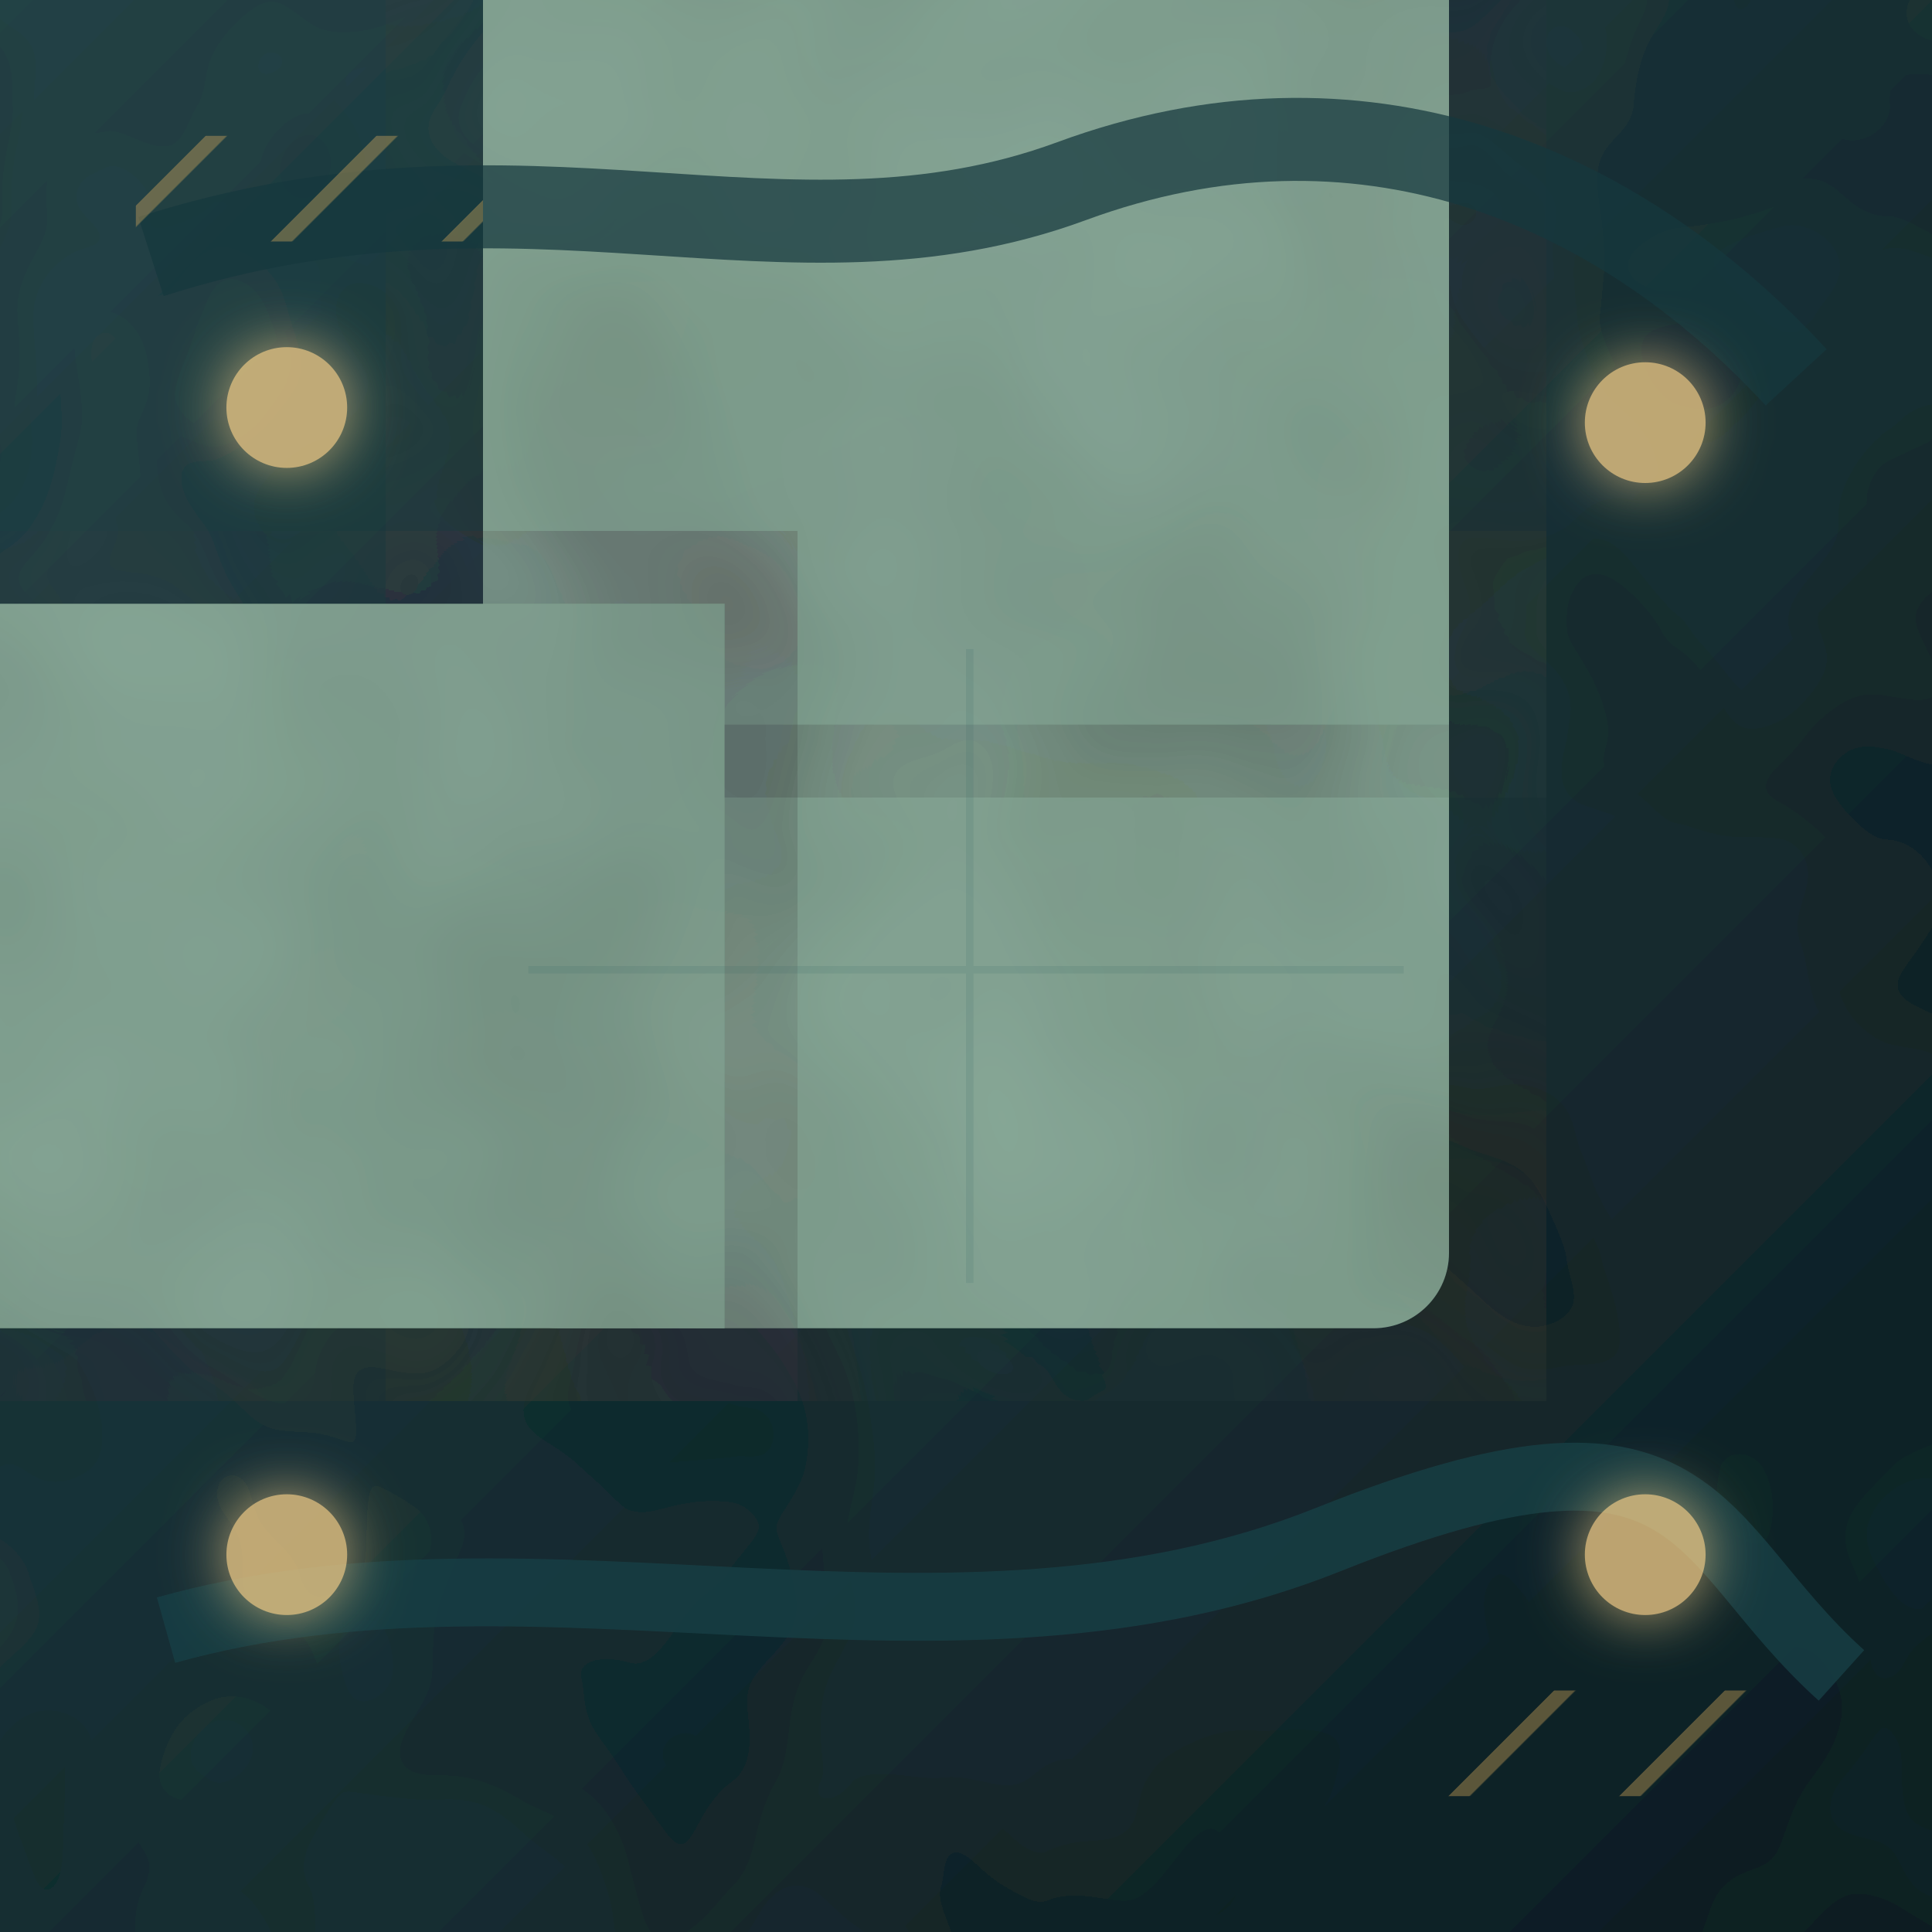
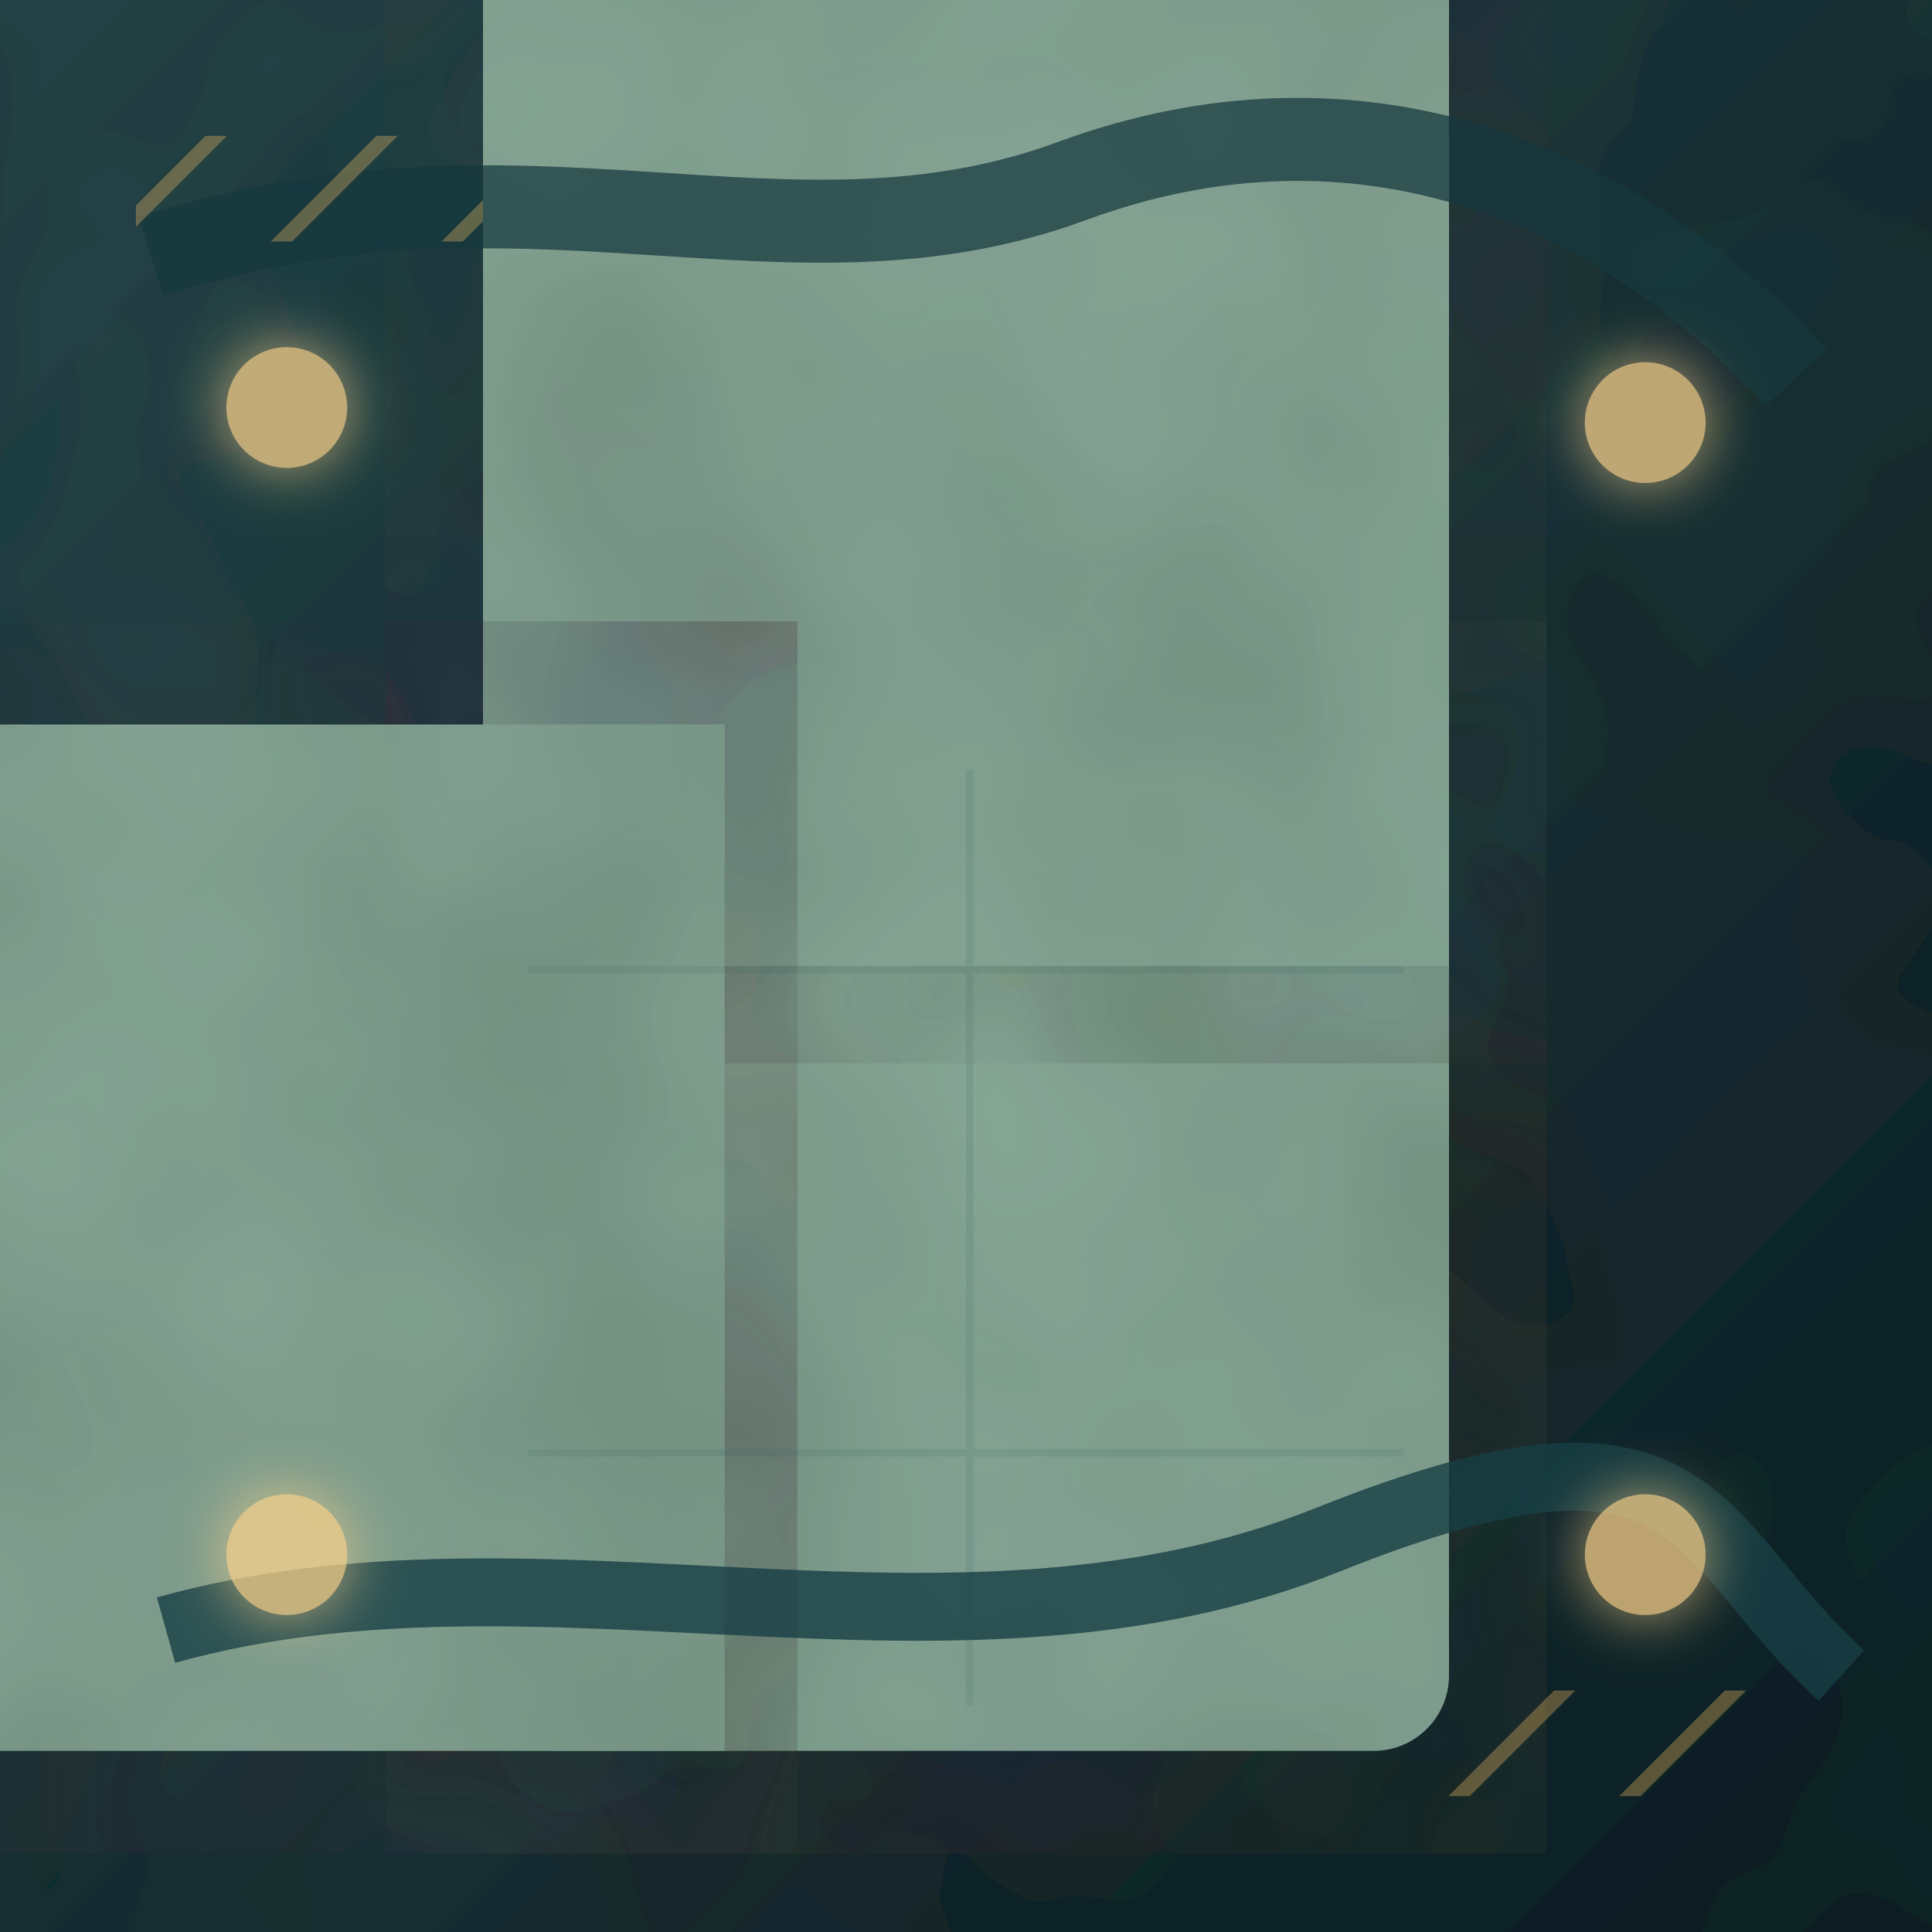
<svg xmlns="http://www.w3.org/2000/svg" width="256" height="256" viewBox="0 0 256 256">
  <defs>
    <filter id="paint" x="-10%" y="-10%" width="120%" height="120%">
      <feTurbulence type="fractalNoise" baseFrequency="0.018" numOctaves="3" seed="43" result="noise" />
      <feColorMatrix in="noise" type="matrix" values="0.08 0 0 0 0  0 0.08 0 0 0  0 0 0.08 0 0  0 0 0 0.35 0" result="grain" />
      <feBlend in="SourceGraphic" in2="grain" mode="multiply" />
    </filter>
    <filter id="glow" x="-60%" y="-60%" width="220%" height="220%">
      <feGaussianBlur stdDeviation="4" result="blur" />
      <feMerge>
        <feMergeNode in="blur" />
        <feMergeNode in="SourceGraphic" />
      </feMerge>
    </filter>
    <linearGradient id="floorGrad" x1="0" y1="0" x2="0" y2="1">
      <stop offset="0" stop-color="#a4bca9" />
      <stop offset="0.45" stop-color="#78998c" />
      <stop offset="1" stop-color="#547b73" />
    </linearGradient>
    <linearGradient id="wallGrad" x1="0" y1="0" x2="0" y2="1">
      <stop offset="0" stop-color="#245b5d" />
      <stop offset="0.5" stop-color="#173f45" />
      <stop offset="1" stop-color="#102b31" />
    </linearGradient>
    <linearGradient id="darkMetal" x1="0" y1="0" x2="1" y2="1">
      <stop offset="0" stop-color="#28484c" />
      <stop offset="1" stop-color="#0b2025" />
    </linearGradient>
    <pattern id="floorGrid" width="64" height="64" patternUnits="userSpaceOnUse">
      <path d="M64 0H0V64" fill="none" stroke="#2f605d" stroke-width="2" opacity="0.32" />
    </pattern>
    <pattern id="hatch" width="16" height="16" patternUnits="userSpaceOnUse" patternTransform="rotate(45)">
      <rect width="16" height="16" fill="transparent" />
      <path d="M0 0V16" stroke="#f1ba61" stroke-width="4" opacity="0.45" />
    </pattern>
  </defs>
  <rect x="0" y="0" width="256" height="256" fill="#071316" />
  <rect x="0" y="0" width="256" height="256" fill="url(#darkMetal)" filter="url(#paint)" />
-   <rect x="64" y="80" width="128" height="96" fill="#88a998" rx="10" filter="url(#paint)" />
-   <rect x="64" y="0" width="128" height="96" fill="#88a998" filter="url(#paint)" />
-   <rect x="0" y="80" width="96" height="96" fill="#88a998" filter="url(#paint)" />
-   <rect x="70" y="86" width="116" height="84" fill="url(#floorGrid)" opacity="0.42" />
-   <path d="M64 80L192 80" fill="none" stroke="#39d5c3" stroke-width="4" opacity="0.65" filter="url(#glow)" />
-   <path d="M64 176L192 176" fill="none" stroke="#39d5c3" stroke-width="4" opacity="0.65" filter="url(#glow)" />
-   <path d="M64 80L64 176" fill="none" stroke="#39d5c3" stroke-width="4" opacity="0.65" filter="url(#glow)" />
-   <path d="M192 80L192 176" fill="none" stroke="#39d5c3" stroke-width="4" opacity="0.65" filter="url(#glow)" />
-   <path d="M64 0L64 82" fill="none" stroke="#39d5c3" stroke-width="4" opacity="0.65" filter="url(#glow)" />
-   <path d="M192 0L192 82" fill="none" stroke="#39d5c3" stroke-width="4" opacity="0.65" filter="url(#glow)" />
-   <path d="M0 80L82 80" fill="none" stroke="#39d5c3" stroke-width="4" opacity="0.65" filter="url(#glow)" />
-   <path d="M0 176L82 176" fill="none" stroke="#39d5c3" stroke-width="4" opacity="0.65" filter="url(#glow)" />
+   <rect x="64" y="96" width="128" height="136" fill="#88a998" rx="10" filter="url(#paint)" />
+   <rect x="64" y="0" width="128" height="128" fill="#88a998" filter="url(#paint)" />
+   <rect x="0" y="96" width="96" height="136" fill="#88a998" filter="url(#paint)" />
+   <rect x="70" y="102" width="116" height="124" fill="url(#floorGrid)" opacity="0.42" />
+   <path d="M64 96L192 96" fill="none" stroke="#39d5c3" stroke-width="4" opacity="0.65" filter="url(#glow)" />
+   <path d="M64 232L192 232" fill="none" stroke="#39d5c3" stroke-width="4" opacity="0.65" filter="url(#glow)" />
+   <path d="M64 96L64 232" fill="none" stroke="#39d5c3" stroke-width="4" opacity="0.65" filter="url(#glow)" />
+   <path d="M192 96L192 232" fill="none" stroke="#39d5c3" stroke-width="4" opacity="0.65" filter="url(#glow)" />
+   <path d="M64 0L64 98" fill="none" stroke="#39d5c3" stroke-width="4" opacity="0.65" filter="url(#glow)" />
+   <path d="M192 0L192 98" fill="none" stroke="#39d5c3" stroke-width="4" opacity="0.65" filter="url(#glow)" />
+   <path d="M0 96L82 96" fill="none" stroke="#39d5c3" stroke-width="4" opacity="0.65" filter="url(#glow)" />
+   <path d="M0 232L82 232" fill="none" stroke="#39d5c3" stroke-width="4" opacity="0.65" filter="url(#glow)" />
  <path d="M20 34C70 18 104 38 142 24S214 24 238 50" fill="none" stroke="#15373d" stroke-width="11" opacity="0.72" />
  <path d="M22 216C72 202 126 224 176 204S224 204 244 222" fill="none" stroke="#173f45" stroke-width="9" opacity="0.8" />
  <circle cx="38" cy="54" r="8" fill="#ffd58c" opacity="0.72" filter="url(#glow)" />
  <circle cx="218" cy="56" r="8" fill="#ffd58c" opacity="0.72" filter="url(#glow)" />
  <circle cx="38" cy="206" r="8" fill="#ffd58c" opacity="0.72" filter="url(#glow)" />
  <circle cx="218" cy="206" r="8" fill="#ffd58c" opacity="0.72" filter="url(#glow)" />
  <rect x="18" y="18" width="46" height="14" fill="url(#hatch)" opacity="0.75" />
  <rect x="190" y="224" width="46" height="14" fill="url(#hatch)" opacity="0.75" />
</svg>
